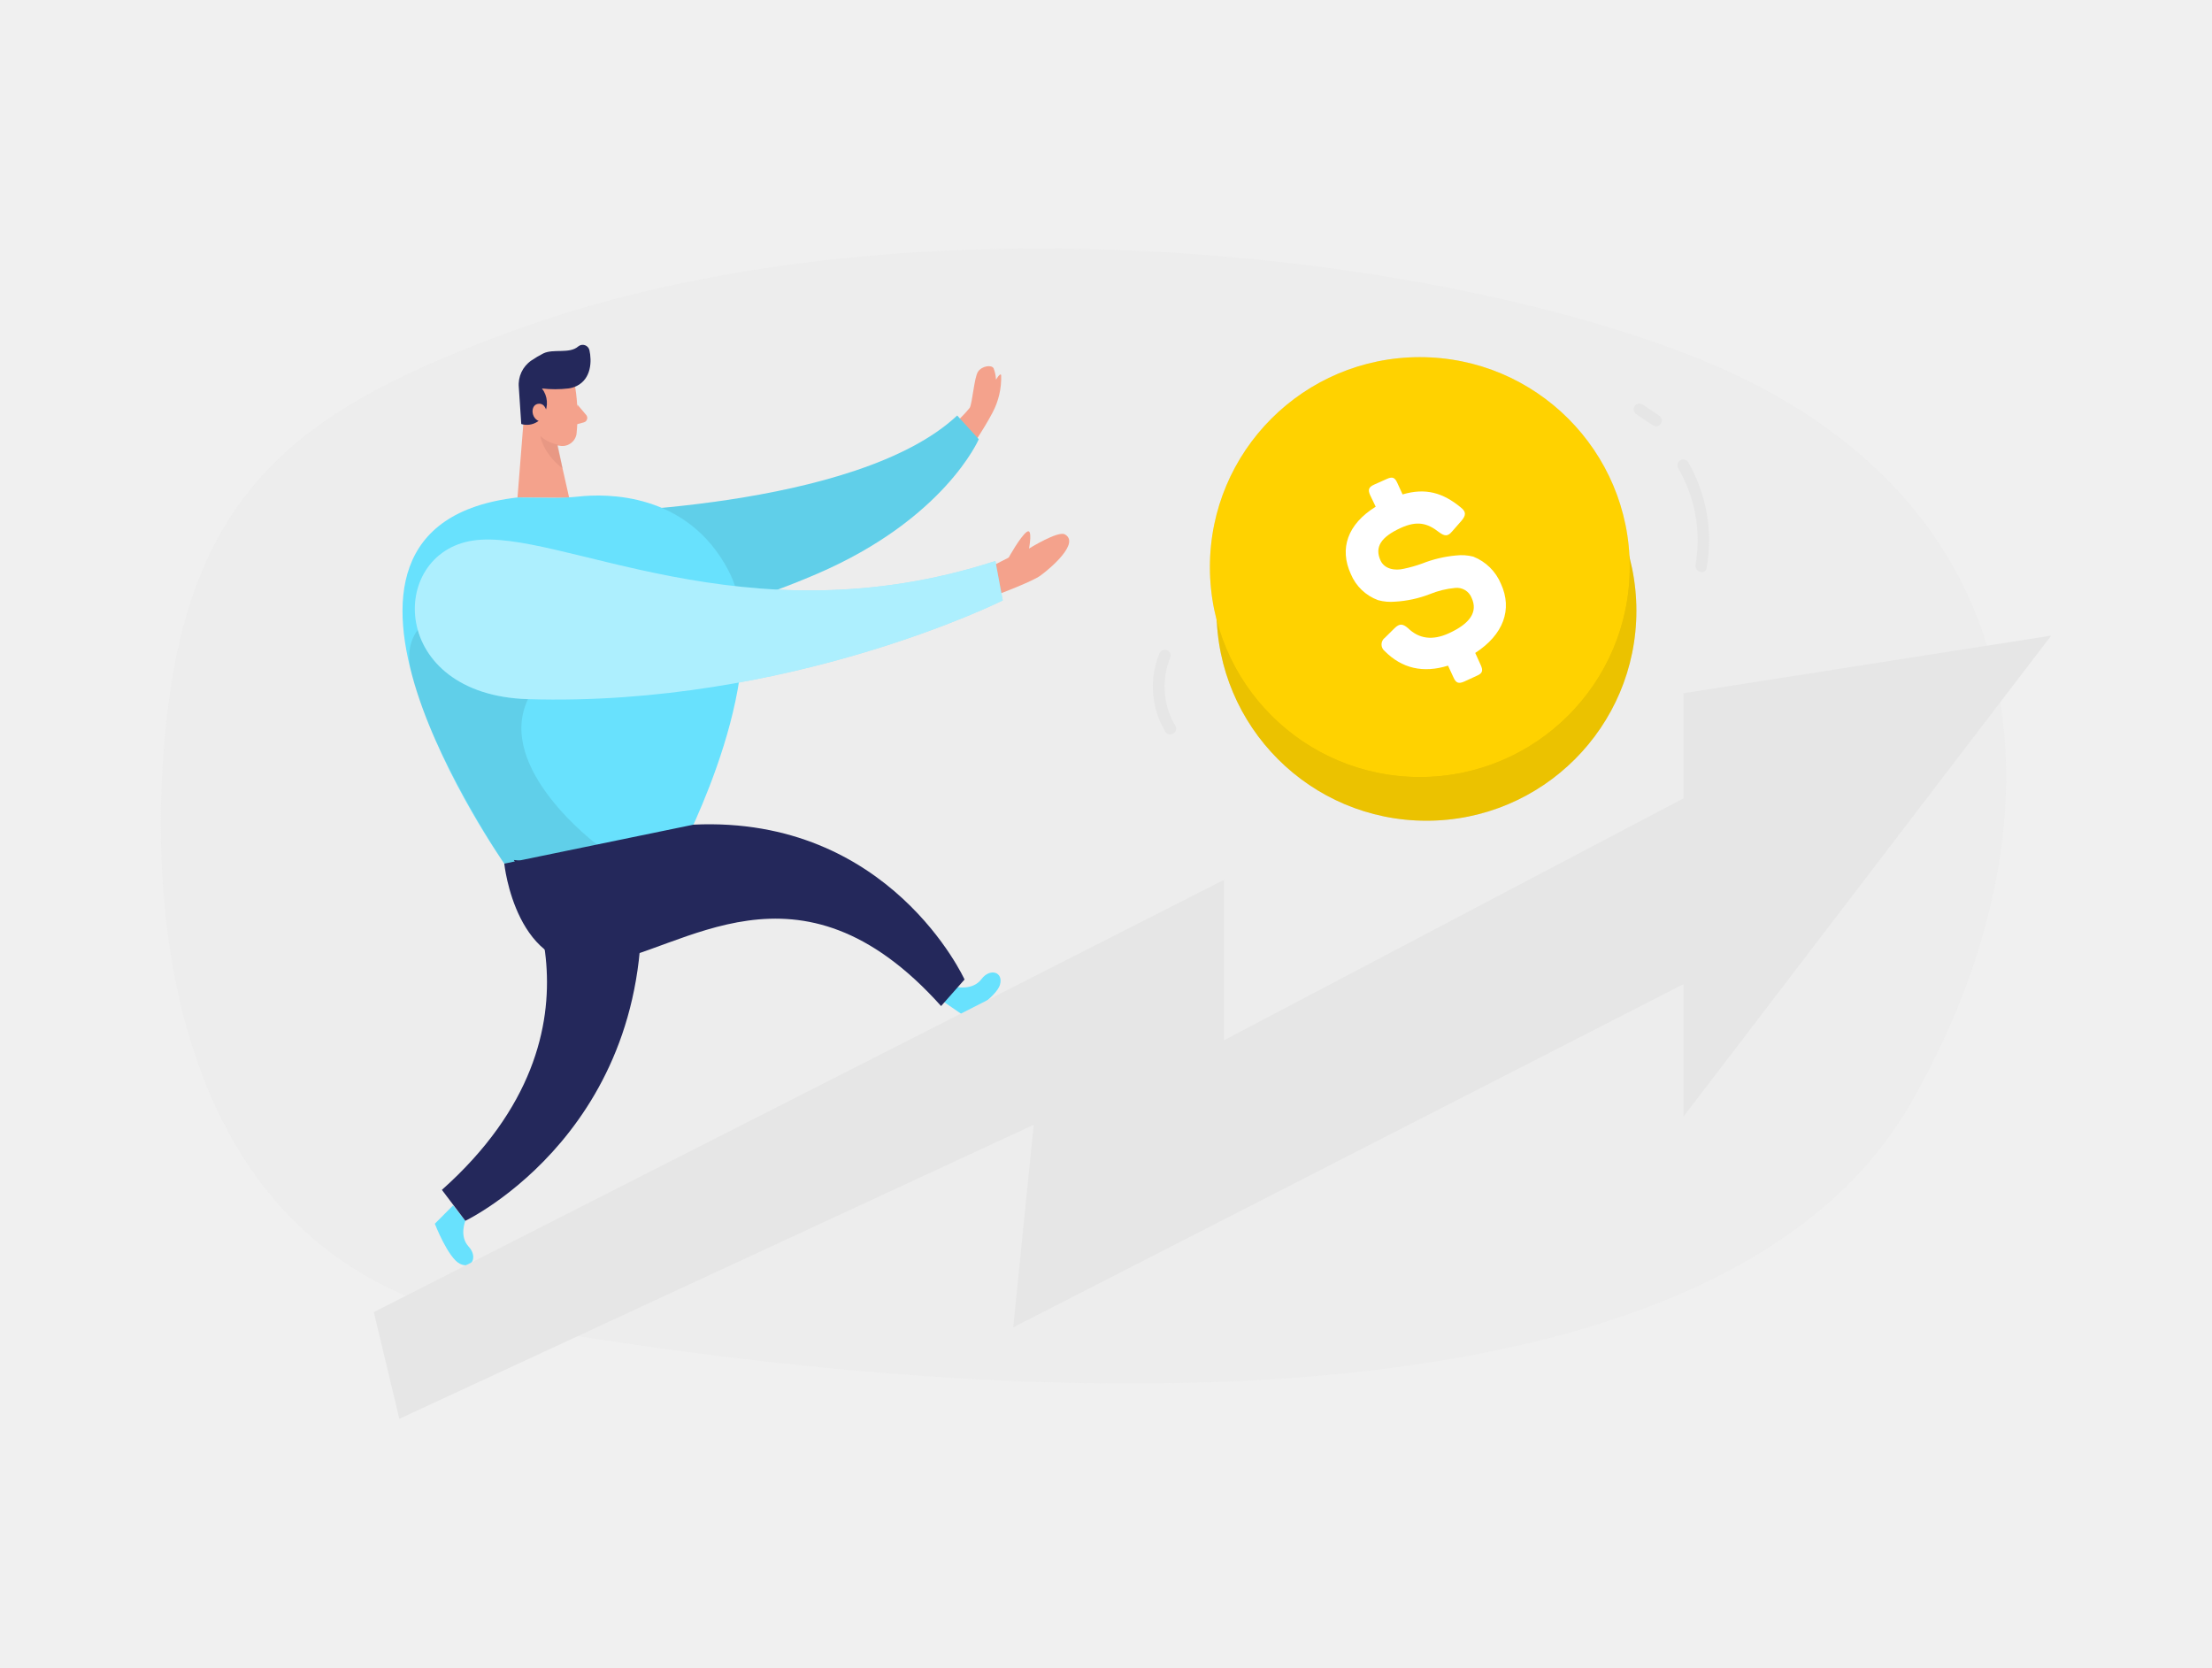
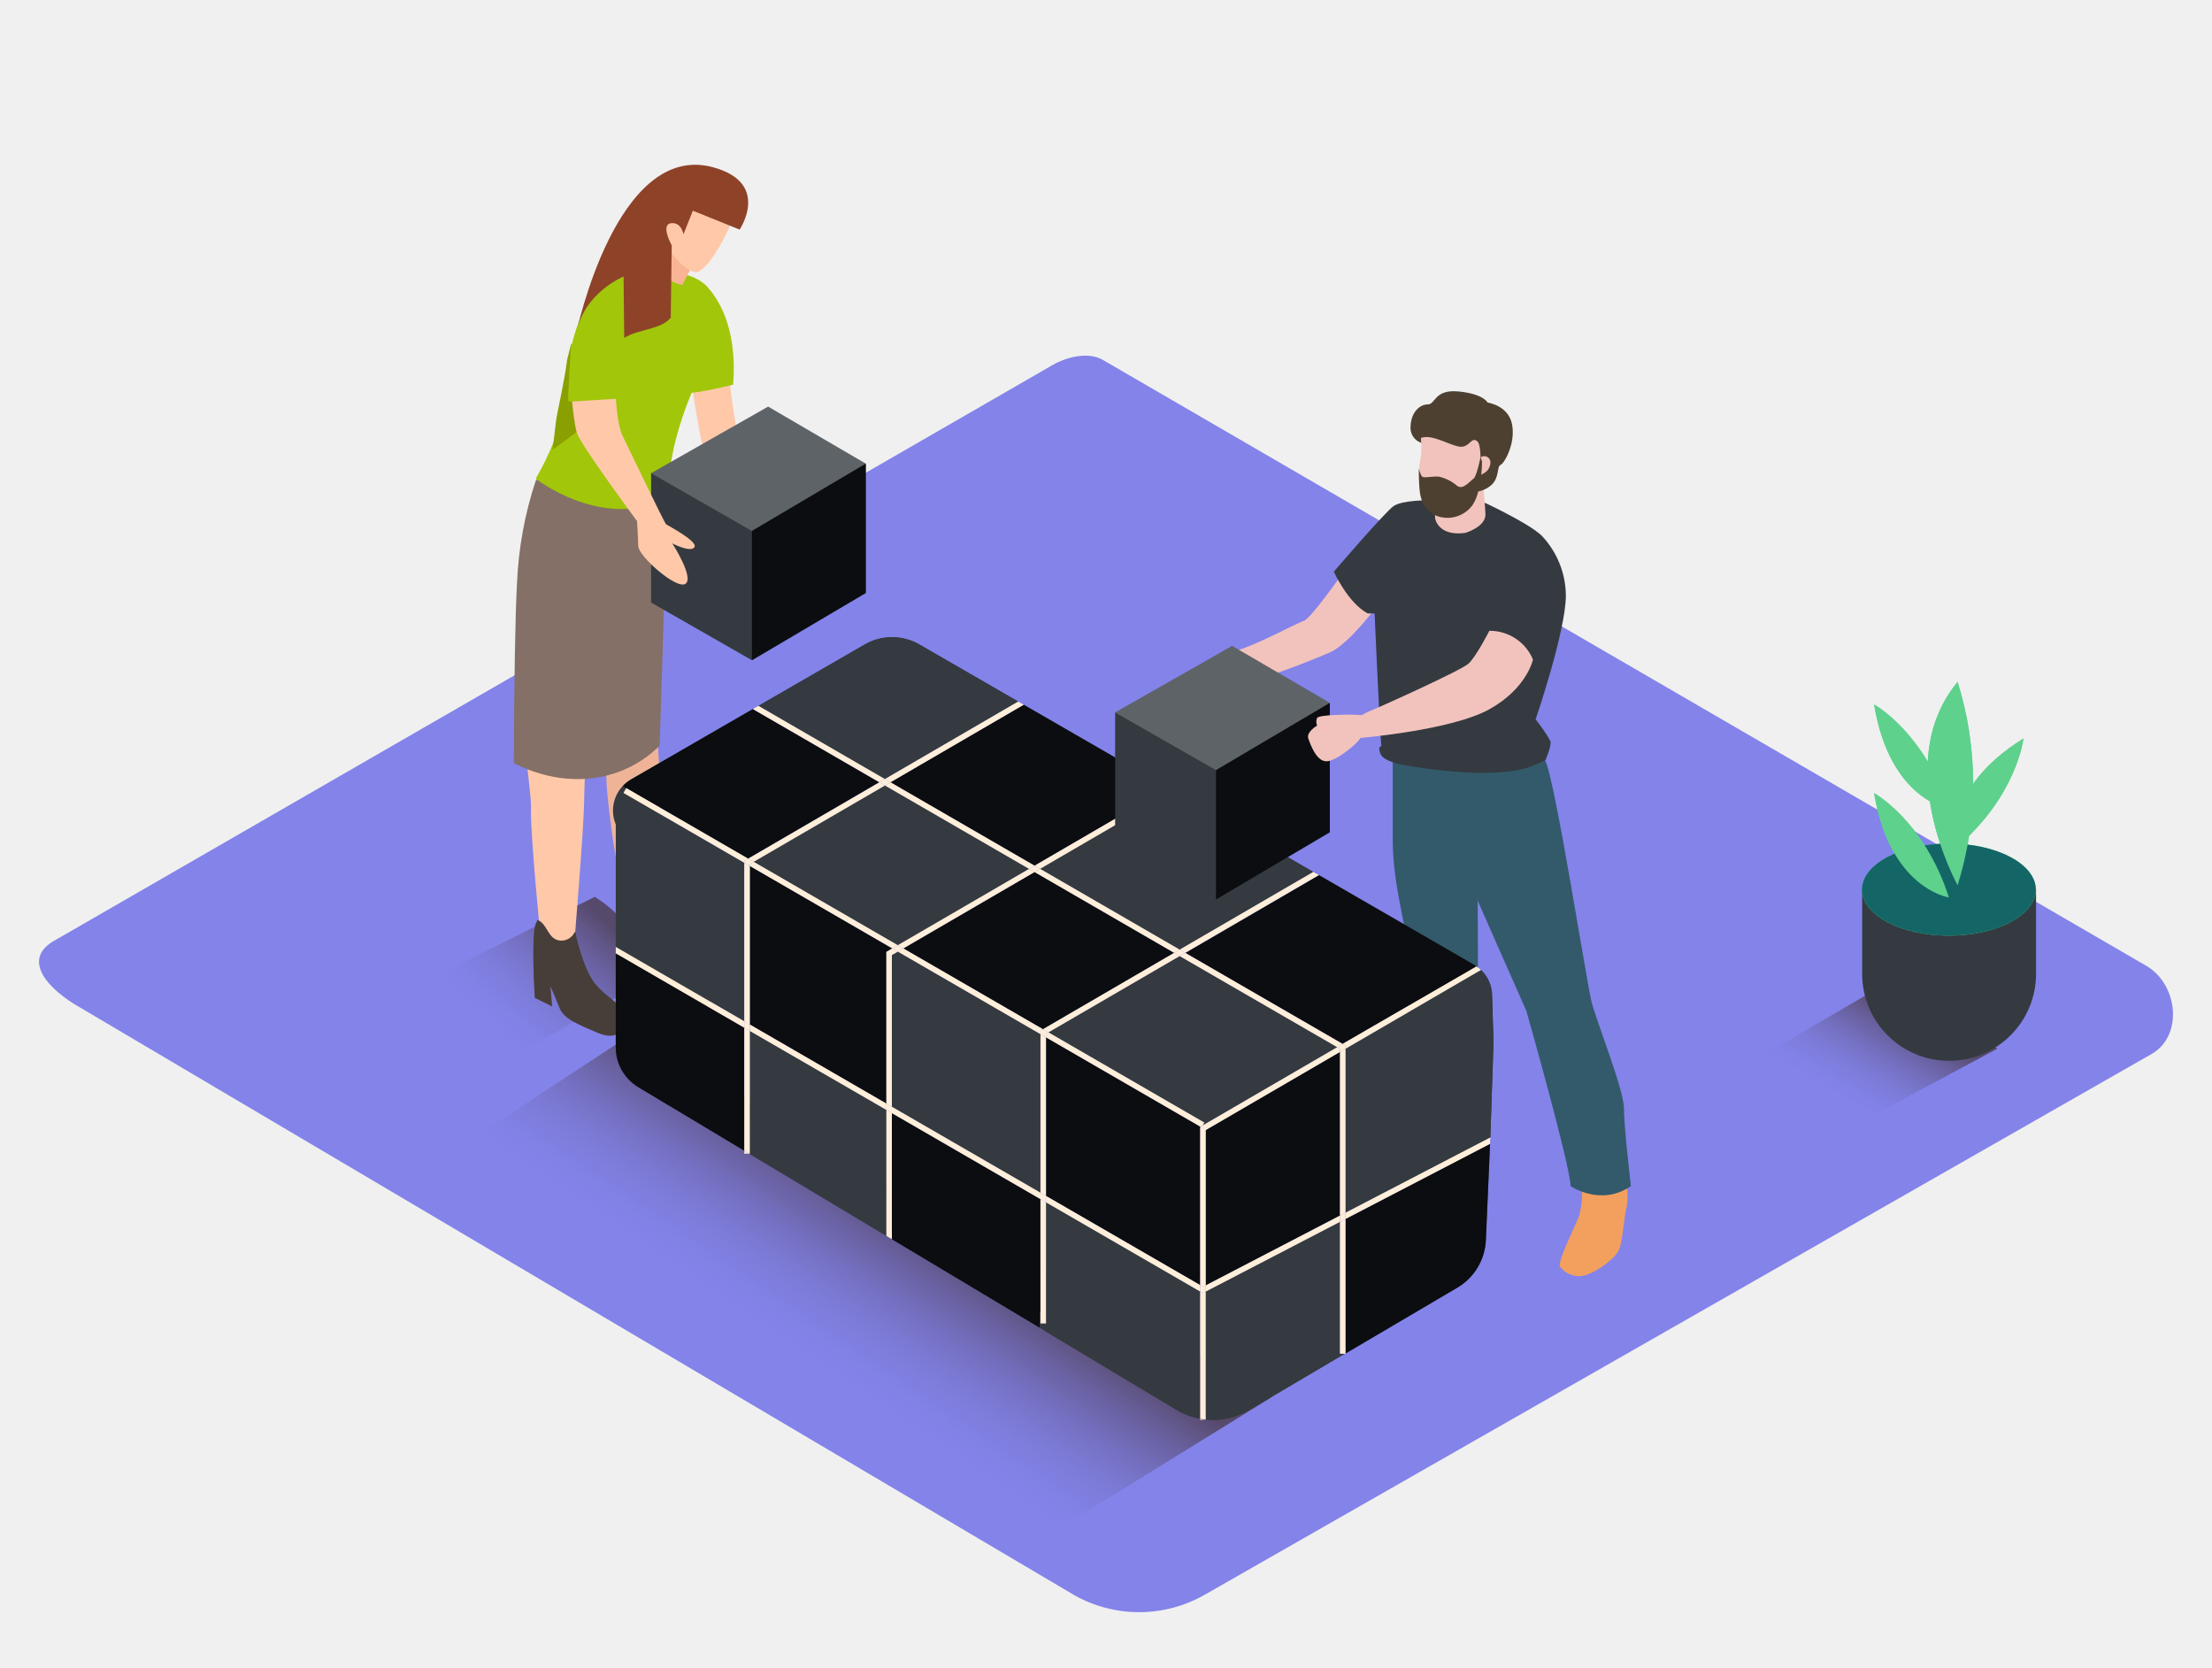
- <svg xmlns="http://www.w3.org/2000/svg" id="Layer_1" data-name="Layer 1" viewBox="0 0 400 300" width="406" height="306" class="illustration styles_illustrationTablet__1DWOa">
-   <path d="M92.4,59.2C56.59,72.36,35.72,86,30.48,126.35c-4.41,34-1.83,101.53,60.24,112.24,120.77,20.84,224,13.7,254.75-39.74C374,149.17,371.2,89.84,307,64.05,258.67,44.64,162.32,33.49,92.4,59.2Z" fill="#e6e6e6" opacity="0.3" />
-   <path d="M180.42,106.76s6.23-2.33,7.72-3.42c1.9-1.38,7.2-5.94,4.41-7.46-1.24-.68-6.47,2.57-6.47,2.57s.74-3.87-.43-3-3.25,4.63-3.25,4.63l-5.13,2.62Z" fill="#f4a28c" />
-   <path d="M172,76.36A24,24,0,0,0,175.36,73c.49-.93.8-5.5,1.5-6.54s2.47-1.3,2.82-.59a6.59,6.59,0,0,1,.43,2.05s.77-1.35.93-.83a13.42,13.42,0,0,1-1.57,6.8c-1.56,3-4.51,7.28-4.51,7.28Z" fill="#f4a28c" />
-   <path d="M104.25,92s50.61-.49,68.84-17.61l3.9,4.29s-6.16,14.4-29.23,24.33-37.52,9.58-37.52,9.58Z" fill="#68e1fd" />
-   <path d="M104.25,92s50.61-.49,68.84-17.61l3.9,4.29s-6.16,14.4-29.23,24.33-37.52,9.58-37.52,9.58Z" opacity="0.08" />
-   <path d="M84.15,220s-1.15,2.78.59,4.66.56,4.18-1.58,3.11-4.53-7.24-4.53-7.24l3.31-3.32Z" fill="#68e1fd" />
-   <path d="M173,177.73s2.94.63,4.48-1.43,4-1.3,3.35,1-6.31,5.76-6.31,5.76l-3.86-2.65Z" fill="#68e1fd" />
-   <path d="M104,69.18a32,32,0,0,1,.25,8.58,2.6,2.6,0,0,1-3,2.11,5.73,5.73,0,0,1-4.81-4l-1.89-4.37a4.63,4.63,0,0,1,1.65-5.1C99,64.13,103.68,66.05,104,69.18Z" fill="#f4a28c" />
-   <polygon points="94.92 72.34 93.58 89.22 102.93 89.29 100.15 76.98 94.92 72.34" fill="#f4a28c" />
-   <path d="M102.78,69.5a20.72,20.72,0,0,1-4.78,0,4.29,4.29,0,0,1,.37,4.71,3.5,3.5,0,0,1-4.11,1.72l-.44-6.62a5.27,5.27,0,0,1,2.29-4.88,20.23,20.23,0,0,1,2.13-1.26c1.84-.91,4.73.14,6.34-1.28a1.25,1.25,0,0,1,2,.66c.46,2,.35,5.19-2.29,6.5A4.86,4.86,0,0,1,102.78,69.5Z" fill="#24285b" />
-   <path d="M98.91,74s-.19-2-1.67-1.71-1.22,3.13.83,3.24Z" fill="#f4a28c" />
-   <path d="M104.41,72.42,106,74.29a.83.83,0,0,1-.42,1.34l-1.94.52Z" fill="#f4a28c" />
-   <path d="M100.88,79.65a6.1,6.1,0,0,1-3.16-1.56s.38,3.08,4,5.86Z" fill="#ce8172" opacity="0.31" />
-   <path d="M93.58,89.21l6.36.06a39.93,39.93,0,0,0,4.64-.22c4.94-.55,19.71-.86,27.15,13.38,9,17.27-8.48,50.39-8.48,50.39l-32.06,2.6S48.23,94.43,93.58,89.21Z" fill="#68e1fd" />
-   <path d="M91.19,155.42s2.08,20.2,17.19,18.08,35.94-21.18,61.8,7.67l4.24-4.8s-13.47-29.66-49-28Z" fill="#24285b" />
-   <path d="M92.91,154.76s20,30.22-13,59.65L84.15,220s35.72-17.05,31.51-62.94Z" fill="#24285b" />
-   <path d="M98.93,105.75s2.56,7.42-3.45,19.93S108,152,108,152l-16.8,3.46s-13.48-20.15-16.91-35,23.86-14.36,23.86-14.36Z" opacity="0.08" />
-   <path d="M85.53,97c15.46-2.33,49.09,18.42,94.47,3.7l1.33,7.13S142.7,127.1,95.48,125.68C70.28,124.91,70.06,99.33,85.53,97Z" fill="#68e1fd" />
-   <path d="M85.53,97c15.46-2.33,49.09,18.42,94.47,3.7l1.33,7.13S142.7,127.1,95.48,125.68C70.28,124.91,70.06,99.33,85.53,97Z" fill="#fff" opacity="0.46" />
-   <circle cx="257.95" cy="109.7" r="37.96" opacity="0.08" />
-   <circle cx="257.95" cy="109.7" r="37.96" fill="#ffd200" />
-   <g opacity="0.08">
-     <circle cx="256.75" cy="101.8" r="37.96" />
+ <svg xmlns="http://www.w3.org/2000/svg" xmlns:xlink="http://www.w3.org/1999/xlink" viewBox="0 0 400 300" width="406" height="306" class="illustration styles_illustrationTablet__1DWOa">
+   <defs>
+     <linearGradient id="linear-gradient" x1="143.62" y1="246.1" x2="163.09" y2="217.3" gradientUnits="userSpaceOnUse">
+       <stop offset="0" stop-color="#fff" stop-opacity="0" />
+       <stop offset="0.99" stop-color="#754c24" />
+     </linearGradient>
+     <linearGradient id="linear-gradient-2" x1="333.55" y1="200.41" x2="344.81" y2="182.22" xlink:href="#linear-gradient" />
+     <linearGradient id="linear-gradient-3" x1="87.28" y1="186.1" x2="107.73" y2="163.65" xlink:href="#linear-gradient" />
+   </defs>
+   <g style="isolation: isolate;">
+     <g id="Layer_2" data-name="Layer 2">
+       <path d="M131.79,67.12s1.38,11.81,2.49,14.52,4.83,14.51,4.83,14.51,2.68,3.78,1.65,4.28-2.65-2.91-2.65-2.91l-5-1.35s-4.46-11.83-5.5-14.42-2.57-13.23-2.57-13.23" fill="#ffc8a9" />
+       <path d="M194.28,287.7,14.56,181.48C8.84,178.27,3.93,173,9.51,169.53l180.37-104c2.71-1.68,6.82-2.78,9.57-1.18L388.11,173.89c5.72,3.32,6.75,12.6,1,15.93L218,287.53A23.9,23.9,0,0,1,194.28,287.7Z" fill="#8383ea" />
+       <path d="M114.73,185.92,78,210l107.92,69.12,43.92-27.16C223.4,247.78,121.19,190,114.73,185.92Z" opacity="0.63" fill="url(#linear-gradient)" style="mix-blend-mode: multiply;" />
+       <path d="M342,176.54l-22.26,13L339,200.78l22.19-11.91C354.84,184.74,348.45,180.58,342,176.54Z" opacity="0.63" fill="url(#linear-gradient-2)" style="mix-blend-mode: multiply;" />
+       <path d="M242.7,103.16c.33-.7-5.51,7.83-6.91,8.35-2.52.93-11.57,6.19-15.91,6.16.32,1.49,3.68,3,4,4.49,2.51,1,12.59-3.24,16.59-4.92,3.46-1.46,8.88-8.82,8.88-8.82Z" fill="#f2c3bd" />
+       <path d="M351,165.69c-5.11-.44-10.49-2-14.26-5.48v15.14a15.72,15.72,0,0,0,15.72,15.72h0a15.72,15.72,0,0,0,15.72-15.72V160C362.78,162.14,356.69,166.19,351,165.69Z" fill="#343A40" />
+       <ellipse cx="352.42" cy="160.11" rx="15.72" ry="8.33" fill="#5ed18d" />
+       <path d="M352.42,161.53s-10.69-1.57-13.52-18.86C338.91,142.67,348,147.7,352.42,161.53Z" fill="#5ed18d" />
+       <path d="M354,159.33s-12.26-22,0-36.77A61.64,61.64,0,0,1,354,159.33Z" fill="#5ed18d" />
+       <path d="M352.42,145.5s-10.69-1.57-13.52-18.86C338.91,126.64,348,131.67,352.42,145.5Z" fill="#5ed18d" />
+       <path d="M353.72,152.54S351,142.08,365.9,132.79C365.9,132.79,364.78,143.14,353.72,152.54Z" fill="#5ed18d" />
+       <ellipse cx="352.42" cy="160.11" rx="15.72" ry="8.33" fill="#146666" />
+       <path d="M352.42,161.53s-10.69-1.57-13.52-18.86C338.91,142.67,348,147.7,352.42,161.53Z" fill="#5ed18d" />
+       <path d="M354,159.33s-12.26-22,0-36.77A61.64,61.64,0,0,1,354,159.33Z" fill="#5ed18d" />
+       <path d="M352.42,145.5s-10.69-1.57-13.52-18.86C338.91,126.64,348,131.67,352.42,145.5Z" fill="#5ed18d" />
+       <path d="M353.72,152.54S351,142.08,365.9,132.79C365.9,132.79,364.78,143.14,353.72,152.54Z" fill="#5ed18d" />
+       <path d="M256.06,201.56a32.23,32.23,0,0,1-2.87,3.33,55.81,55.81,0,0,1-6.72,3.82c-.89.36-2.13.8-2.13,2.22s1.87,2.75,4.53,2.58,7.46-1.6,8.62-2.84,1.69-1.33,1.69-1.33,4.62,1,6-.09c1-.82.26-5.3-.15-7.29A11.59,11.59,0,0,1,256.06,201.56Z" fill="#f3a05e" />
+       <path d="M286.1,214.11a18.45,18.45,0,0,1-.5,4.9c-.58,1.66-4.07,8.39-3.49,9.3a4.3,4.3,0,0,0,4.73,1.49c2.16-.75,5.48-3.07,6.06-4.9s.83-6.06,1.25-7.39a12,12,0,0,0,0-4Z" fill="#f3a05e" />
+       <path d="M261.87,141c0,.65,3,15.76,5.11,20.59S276,182,276,182s8,28.15,8,31.72c0,0,5.46,3.78,10.92,0,0,0-1.26-10.71-1.26-14.07s-5-15.76-5.88-19.33-6.6-40.17-8.34-43.51S261.59,133.22,261.87,141Z" fill="#335a6b" />
+       <path d="M251.85,133.22v18.07c0,8.82,3.36,18.91,3.15,22.48s0,28.36,0,28.36a10.17,10.17,0,0,0,10.31,0s1.65-17.44,1.86-20.59,0-22.69,0-26.26-1.61-17.67-5.32-20.7S251.85,133.22,251.85,133.22Z" fill="#335a6b" />
+       <path d="M258.45,89.73s-4.89-.09-6.49,1.07-10.76,11.82-10.76,11.82,2.49,5.6,6.13,7.56h1.24s1,22.85,1.24,24c0,0-.73-.07-.19,1.35s3.91,2,3.91,2,16.82,3.27,23.94.07l2-.89s1.16-2.67.89-3.47a31.94,31.94,0,0,0-2.67-3.91s5.47-16,5.47-22.41a15.9,15.9,0,0,0-4.41-10.84c-2.67-2.49-11.29-6.4-11.29-6.4Z" fill="#343A40" />
+       <path d="M259.38,89.7l.14,3.31s.51,3.28,5.45,2.61c0,0,3.82-1.12,3.64-3.47,0-.63-.5-6.85-.5-6.85" fill="#f2c3bd" />
+       <path d="M257.8,79.47a2.84,2.84,0,0,1-2.73-3c.06-2.73,1.71-4.09,3.13-4.09s1.14-2.79,5.63-2.33,5.17,2,5.17,2,3.81.51,4.44,4-1.42,7-2.1,7.28-.17,2.22-1.59,3.58a5.09,5.09,0,0,1-3.35,1.31" fill="#4d4030" />
+       <path d="M256.94,78.46a16.43,16.43,0,0,1,0,3.4c-.22,1.13-1.66,6.91,3.2,10.42,0,0,4.86.72,7.29-5,0,0,.84-7.3-.3-8.24s-1.39,1.41-3.46.94S258.83,77.72,256.94,78.46Z" fill="#f2c3bd" />
+       <path d="M267.82,81.9a3.62,3.62,0,0,0-1.43,2.21.6.6,0,0,0-.31,1.09c.67.46,1.71,0,2.31-.4a2.28,2.28,0,0,0,1.13-2.08A1.13,1.13,0,0,0,267.82,81.9Z" fill="#f2c3bd" />
+       <path d="M267.74,81.86s-.71,3.54-1.25,3.92-1.65,1.76-2.6,1.52a1.57,1.57,0,0,1-.46-.24,7.32,7.32,0,0,0-3.23-1.61c-1.43-.12-2.73.35-3.09-.06a4,4,0,0,1-.53-1.47s-.08,4,.39,5.34a4.71,4.71,0,0,0,3.77,3.54,5.57,5.57,0,0,0,5.59-2.29C268,88,268,82.74,268,82.74Z" fill="#4d4030" />
+       <path d="M107.56,161.42,69.72,180.29l18.62,12.6,32.74-18.81C114.68,169.95,114,165.46,107.56,161.42Z" opacity="0.63" fill="url(#linear-gradient-3)" style="mix-blend-mode: multiply;" />
+       <path d="M118.22,117.61s.64,15.58,1,20.36.17,26.95.17,26.95a8.64,8.64,0,0,1-4.45.58c-2.7-.29-5.31-22.38-5.28-25.38s-4.13-19.29-4.15-25.93,3.26-14.51,8.32-13.64S118.22,117.61,118.22,117.61Z" fill="#efb497" />
+       <path d="M106.41,124.16s-.72,15.58-.79,20.37-1.8,25.64-1.8,25.64a14.11,14.11,0,0,1-5.9.49s-2.1-21.13-1.9-25.3c.14-3-2.54-19.1-2-25.71s4.52-14.17,9.48-12.86S106.41,124.16,106.41,124.16Z" fill="#ffc8a9" />
+       <path d="M123.32,172.6c-2.23-2.73-3.56-9-3.56-9s.09-.12-.17-.43A2.66,2.66,0,0,1,117,164.7c-2.34-.18-2.33-3.12-4.16-3.73-.1.19-.19.4-.3.64-.89,2-.19,13.44-.19,13.44l3.14,1.54-.3-3.66s.83,1.94,1.67,4,3.71,3.05,6.73,4.38,4.61.3,5.32-2S125.55,175.32,123.32,172.6Z" fill="#473e39" />
+       <path d="M119.28,134.1c.75-21.88,1.25-43.3,1.25-43.3S102,81.63,96.89,86.14a67.94,67.94,0,0,0-3.4,18.61c-.31,5.42-.54,18.45-.57,32.5C101.78,141.76,112.08,141.17,119.28,134.1Z" fill="#847066" />
+       <path d="M121.87,80.09a63.68,63.68,0,0,1,3.21-9.84c2.22-5.75,3.8-11.44,3.43-17.51a3.5,3.5,0,0,0-.74-1.73c-3.18-3.37-10.14-2.59-10.14-2.59a19.43,19.43,0,0,0-2.88,0,.54.54,0,0,1-.48.55c-8,.9-10.53,9.52-11.59,16.32-.72,4.62-.87,9.39-2.54,13.81a50.48,50.48,0,0,1-3.27,6.72c2.3,1.7,12.7,8.62,23.32,3.8C120.78,86.48,121.2,83.26,121.87,80.09Z" fill="#a2c609" />
+       <path d="M127.24,50.53s6.39,4.87,5.33,18.29c0,0-6.08,1.51-8.2,1.5" fill="#a2c609" />
+       <path d="M106.08,73.73l-2.81-12.28-.75,3a.55.55,0,0,1,0,.16c-.42,3.31-1.81,9.54-1.94,10.51l-.65,5.47,5.8-4.3Z" fill="#89a000" />
+       <path d="M127.12,44.3l0,.06a1.44,1.44,0,0,0-.61.59c-1.09,1.92-2.12,3.88-3.12,5.84a6.27,6.27,0,0,1-2.27-.89,8.33,8.33,0,0,1-2.89-2.9l1.28-6.23Z" fill="#f9b495" />
+       <path d="M133.67,36c.17.4-5.37,13.57-8.31,12.41s-7.11-6.37-5.59-11.69S131.32,30.35,133.67,36Z" fill="#ffc8a9" />
+       <path d="M128.85,29.48c-17.41-4.62-24.64,30-24.64,30,1.41-7.37,8.55-10.21,8.55-10.21l.12,11.09c2.62-1.65,6.56-1.43,8.41-3.66l.18-13.07s-2.08-3.74-.15-4,2.27,2,2.27,2l1.7-4.27,8.46,3.41S139.49,32.3,128.85,29.48Z" fill="#8e4228" />
+       <path d="M107.67,177.19c-2.23-2.73-3.56-9-3.56-9s.09-.12-.17-.43a2.66,2.66,0,0,1-2.59,1.58c-2.34-.18-2.33-3.12-4.16-3.73-.1.19-.19.4-.3.64-.89,2-.19,13.44-.19,13.44l3.14,1.54-.3-3.66s.83,1.94,1.67,4,3.71,3.05,6.73,4.38,4.61.3,5.32-2S109.9,179.92,107.67,177.19Z" fill="#473e39" />
+       <polygon points="218.03 231.68 242.31 219.06 242.31 189.47 218.03 203.6 218.03 231.68" fill="#343A40" />
+       <polygon points="189.59 185.93 217.78 202.24 217.48 202.76 241.81 188.61 213.32 172.13 189.59 185.93" fill="#343A40" />
+       <polygon points="213.32 170.97 237.48 156.92 212.21 142.32 188.08 156.36 213.32 170.97" fill="#343A40" />
+       <path d="M242.8,188,267,174c-.14-.1-.28-.2-.43-.29l-28.05-16.2-24.16,14.06Z" fill="#343A40" />
+       <path d="M184.12,126.11l-17.88-10.32a9.86,9.86,0,0,0-9.86,0l-19.24,11.11L160,140.13Z" fill="#343A40" />
+       <polygon points="162.36 171.33 161.28 171.95 161.28 199.38 188.15 214.92 188.15 186.25 162.36 171.33" fill="#343A40" />
+       <polygon points="186.09 156.37 160.03 141.29 136.29 155.09 162.35 170.17 186.09 156.37" fill="#343A40" />
+       <polygon points="217.08 202.99 189.15 186.83 189.15 215.5 217.03 231.63 217.03 203.02 217.08 202.99" fill="#343A40" />
+       <polygon points="188.6 185.36 212.33 171.55 187.08 156.94 163.35 170.75 188.6 185.36" fill="#343A40" />
+       <polygon points="161.36 170.75 135.59 155.84 135.59 184.51 160.28 198.8 160.28 171.38 161.36 170.75" fill="#343A40" />
+       <path d="M134.6,155.26l-21.83-12.63.5-.87,22,12.75L159,140.71l-22.88-13.24L114.1,140.2a6.49,6.49,0,0,0-2.75,8.13v4.36a6.63,6.63,0,0,0,0,.68v17.12l23.25,13.45Z" fill="#343A40" />
+       <polygon points="187.08 155.79 211.21 141.75 185.12 126.69 161.02 140.71 187.08 155.79" fill="#343A40" />
+       <path d="M189.15,216.66v21.9h-1V216.08l-26.87-15.55v22.79l51.53,30.89a12.73,12.73,0,0,0,4.22,1.57v-23Z" fill="#343A40" />
+       <path d="M242.3,220.19,218,232.8v23.13a12.76,12.76,0,0,0,7.83-1.67L243.22,244h-.92Z" fill="#343A40" />
+       <path d="M243.3,244l20.23-11.91a10.5,10.5,0,0,0,5.16-8.59l.76-17.41L243.3,219.67Z" fill="#343A40" />
+       <path d="M270.08,187.85l-.26-8.38h0a6.54,6.54,0,0,0-2-4.82L243.3,188.89v29.65l26.2-13.61.57-17.08" fill="#343A40" />
+       <polygon points="135.59 185.67 135.59 207.87 135.5 207.87 160.28 222.72 160.28 199.95 135.59 185.67" fill="#343A40" />
+       <path d="M111.35,171.64v17a8.4,8.4,0,0,0,4.08,7.2l19.17,11.49V185.09Z" fill="#343A40" />
+       <polygon points="218.03 231.68 242.31 219.06 242.31 189.47 218.03 203.6 218.03 231.68" fill="#343A40" style="mix-blend-mode: multiply;" />
+       <polygon points="189.59 185.93 217.78 202.24 217.48 202.76 241.81 188.61 213.32 172.13 189.59 185.93" fill="#343A40" />
+       <polygon points="213.32 170.97 237.48 156.92 212.21 142.32 188.08 156.36 213.32 170.97" fill="#343A40" />
+       <path d="M242.8,188,267,174c-.14-.1-.28-.2-.43-.29l-28.05-16.2-24.16,14.06Z" fill="#343A40" style="mix-blend-mode: multiply;" />
+       <path d="M184.12,126.11l-17.88-10.32a9.86,9.86,0,0,0-9.86,0l-19.24,11.11L160,140.13Z" fill="#343A40" />
+       <polygon points="162.36 171.33 161.28 171.95 161.28 199.38 188.15 214.92 188.15 186.25 162.36 171.33" fill="#343A40" />
+       <polygon points="186.09 156.37 160.03 141.29 136.29 155.09 162.35 170.17 186.09 156.37" fill="#343A40" />
+       <polygon points="217.08 202.99 189.15 186.83 189.15 215.5 217.03 231.63 217.03 203.02 217.08 202.99" fill="#343A40" style="mix-blend-mode: multiply;" />
+       <polygon points="188.6 185.36 212.33 171.55 187.08 156.94 163.35 170.75 188.6 185.36" fill="#343A40" style="mix-blend-mode: multiply;" />
+       <polygon points="161.36 170.75 135.59 155.84 135.59 184.51 160.28 198.8 160.28 171.38 161.36 170.75" fill="#343A40" style="mix-blend-mode: multiply;" />
+       <path d="M136.15,127.47,114.1,140.2a6.48,6.48,0,0,0-1.46,1.18,5.93,5.93,0,0,0,.61.4v0l22,12.75L159,140.71Z" fill="#343A40" style="mix-blend-mode: multiply;" />
+       <polygon points="187.08 155.79 211.21 141.75 185.12 126.69 161.02 140.71 187.08 155.79" fill="#343A40" style="mix-blend-mode: multiply;" />
+       <path d="M189.15,216.66v21.9H189v1.39l23.79,14.26a12.73,12.73,0,0,0,4.22,1.57v-23Z" fill="#343A40" />
+       <path d="M188,236.71a.46.46,0,0,1,.13-.33v-20.3l-26.87-15.55v22.79l26.74,16Z" fill="#343A40" style="mix-blend-mode: multiply;" />
+       <path d="M242.3,220.19,218,232.8v23.13a12.76,12.76,0,0,0,7.83-1.67L243.22,244h-.92Z" fill="#343A40" />
+       <path d="M243.3,244l20.23-11.91a10.5,10.5,0,0,0,5.16-8.59l.76-17.41L243.3,219.67Z" fill="#343A40" style="mix-blend-mode: multiply;" />
+       <path d="M270.08,187.85l-.26-8.38h0a6.54,6.54,0,0,0-2-4.82L243.3,188.89v29.65l26.2-13.61.57-17.08" fill="#343A40" />
+       <polygon points="135.59 185.67 135.59 207.87 135.5 207.87 160.28 222.72 160.28 199.95 135.59 185.67" fill="#343A40" />
+       <path d="M111.35,171.64v17a8.4,8.4,0,0,0,4.08,7.2l19.17,11.49V185.09Z" fill="#343A40" style="mix-blend-mode: multiply;" />
+       <polygon points="188.15 238.56 189.15 238.56 189.15 216.66 188.15 216.08 188.15 238.56" fill="#ffeed9" />
+       <polygon points="189.59 185.93 213.32 172.13 212.33 171.55 188.6 185.36 189.59 185.93" fill="#ffeed9" />
+       <polygon points="188.15 186.25 188.15 214.92 189.15 215.5 189.15 186.83 188.15 186.25" fill="#ffeed9" />
+       <polygon points="214.32 171.55 238.48 157.49 237.48 156.92 213.32 170.97 214.32 171.55" fill="#ffeed9" />
+       <polygon points="188.08 156.36 212.21 142.32 211.21 141.75 187.08 155.79 188.08 156.36" fill="#ffeed9" />
+       <polygon points="160.28 199.95 160.28 222.72 161.28 223.32 161.28 200.53 160.28 199.95" fill="#ffeed9" />
+       <polygon points="162.36 171.33 161.36 170.75 160.28 171.38 160.28 198.8 161.28 199.38 161.28 171.95 162.36 171.33" fill="#ffeed9" />
+       <polygon points="163.35 170.75 187.08 156.94 186.09 156.37 162.35 170.17 163.35 170.75" fill="#ffeed9" />
+       <polygon points="134.59 207.87 135.5 207.87 134.59 207.32 134.59 207.87" fill="#ffeed9" />
+       <polygon points="160.03 141.29 159.03 140.71 135.3 154.52 136.29 155.09 160.03 141.29" fill="#ffeed9" />
+       <polygon points="161.02 140.71 185.12 126.69 184.12 126.11 160.02 140.13 161.02 140.71" fill="#ffeed9" />
+       <polygon points="135.59 185.67 134.59 185.09 134.59 207.32 135.5 207.87 135.59 207.87 135.59 185.67" fill="#ffeed9" />
+       <polygon points="135.59 155.84 134.59 155.26 134.59 183.93 135.59 184.51 135.59 155.84" fill="#ffeed9" />
+       <polygon points="162.35 170.17 136.29 155.09 135.59 155.5 135.59 155.84 161.36 170.75 162.35 170.17" fill="#ffeed9" />
+       <polygon points="189.15 186.83 217.08 202.99 217.28 202.88 217.48 202.76 217.78 202.24 189.59 185.93 189.15 186.19 189.15 186.83" fill="#ffeed9" />
+       <polygon points="188.6 185.36 163.35 170.75 162.36 171.33 188.15 186.25 188.15 185.61 188.6 185.36" fill="#ffeed9" />
+       <polygon points="135.3 154.52 113.26 141.77 112.76 142.63 134.59 155.26 134.59 154.92 135.3 154.52" fill="#ffeed9" />
+       <polygon points="188.15 185.61 188.15 186.25 189.15 186.83 189.15 186.19 189.59 185.93 188.6 185.36 188.15 185.61" fill="#ffeed9" />
+       <polygon points="162.35 170.17 161.36 170.75 162.36 171.33 163.35 170.75 162.35 170.17" fill="#ffeed9" />
+       <polygon points="135.59 155.5 136.29 155.09 135.3 154.52 134.59 154.92 134.59 155.26 135.59 155.84 135.59 155.5" fill="#ffeed9" />
+       <path d="M217,256h1v0c-.34,0-.67-.09-1-.15Z" fill="#ffeed9" />
+       <path d="M217.52,233.07l-.24-.14-.25-.14v23c.33.06.66.12,1,.15V232.8Z" fill="#ffeed9" />
+       <polygon points="217.28 203.11 217.08 202.99 217.03 203.02 217.03 231.63 217.54 231.93 218.03 231.68 218.03 203.6 242.31 189.47 242.31 188.9 241.81 188.61 217.48 202.76 217.28 203.11" fill="#ffeed9" />
+       <path d="M243.3,188.32v.58l24.49-14.25A6.64,6.64,0,0,0,267,174L242.8,188Z" fill="#ffeed9" />
+       <polygon points="217.08 202.99 217.28 203.11 217.48 202.76 217.28 202.88 217.08 202.99" fill="#ffeed9" />
+       <polygon points="243.31 244.04 243.31 243.99 243.22 244.04 243.31 244.04" fill="#ffeed9" />
+       <polygon points="160.02 140.13 137.15 126.89 136.15 127.47 159.03 140.71 160.02 140.13" fill="#ffeed9" />
+       <polygon points="242.31 220.19 242.31 244.04 243.22 244.04 243.31 243.99 243.31 219.67 242.31 220.19" fill="#ffeed9" />
+       <polygon points="212.33 171.55 213.32 170.97 188.08 156.36 187.08 156.94 212.33 171.55" fill="#ffeed9" />
+       <polygon points="242.31 219.06 243.31 218.54 243.31 188.89 242.31 189.47 242.31 219.06" fill="#ffeed9" />
+       <polygon points="186.09 156.37 187.08 155.79 161.02 140.71 160.03 141.29 186.09 156.37" fill="#ffeed9" />
+       <polygon points="241.81 188.61 242.8 188.03 214.32 171.55 213.32 172.13 241.81 188.61" fill="#ffeed9" />
+       <polygon points="213.32 172.13 214.32 171.55 213.32 170.97 212.33 171.55 213.32 172.13" fill="#ffeed9" />
+       <polygon points="187.08 156.94 188.08 156.36 187.08 155.79 186.09 156.37 187.08 156.94" fill="#ffeed9" />
+       <polygon points="161.02 140.71 160.02 140.13 159.03 140.71 160.03 141.29 161.02 140.71" fill="#ffeed9" />
+       <polygon points="242.8 188.03 241.81 188.61 242.31 188.9 242.31 189.47 243.31 188.89 243.31 188.32 242.8 188.03" fill="#ffeed9" />
+       <polygon points="134.59 183.93 111.35 170.48 111.35 171.64 134.59 185.09 134.59 183.93" fill="#ffeed9" />
+       <polygon points="218.03 231.68 218.03 232.8 242.31 220.19 242.31 219.06 218.03 231.68" fill="#ffeed9" />
+       <polygon points="243.31 219.67 269.45 206.08 269.5 204.93 243.31 218.54 243.31 219.67" fill="#ffeed9" />
+       <polygon points="135.59 184.51 135.59 185.67 160.28 199.95 160.28 198.8 135.59 184.51" fill="#ffeed9" />
+       <polygon points="189.15 215.5 189.15 216.66 217.03 232.79 217.03 231.63 189.15 215.5" fill="#ffeed9" />
+       <polygon points="161.28 199.38 161.28 200.53 188.15 216.08 188.15 214.92 161.28 199.38" fill="#ffeed9" />
+       <polygon points="188.15 214.92 188.15 216.08 189.15 216.66 189.15 215.5 188.15 214.92" fill="#ffeed9" />
+       <polygon points="160.28 198.8 160.28 199.95 161.28 200.53 161.28 199.38 160.28 198.8" fill="#ffeed9" />
+       <polygon points="134.59 183.93 134.59 185.09 135.59 185.67 135.59 184.51 134.59 183.93" fill="#ffeed9" />
+       <polygon points="217.54 231.93 217.03 231.63 217.03 232.79 217.28 232.93 217.52 233.07 218.03 232.8 218.03 231.68 217.54 231.93" fill="#ffeed9" />
+       <polygon points="242.31 220.19 243.31 219.67 243.31 218.54 242.31 219.06 242.31 220.19" fill="#ffeed9" />
+       <polyline points="201.65 128.09 201.65 151.47 219.89 161.9 240.47 149.74 240.47 126.36" fill="#343A40" />
+       <polygon points="201.65 128.09 222.81 116.05 240.47 126.36 219.89 138.52 201.65 128.09" fill="#343A40" />
+       <polygon points="201.65 128.09 222.81 116.05 240.47 126.36 219.89 138.52 201.65 128.09" fill="#fff" opacity="0.21" />
+       <polygon points="219.89 138.52 219.89 161.9 240.47 149.74 240.47 126.36 219.89 138.52" fill="#343A40" style="mix-blend-mode: multiply;" />
+       <path d="M269.32,113.32s-2.37,4.65-3.75,5.92-16.19,7.93-17.56,8.46-1.59,1-2.33.85-7.19-.11-7.51.53a1.82,1.82,0,0,0,0,1.38s-2,1.16-1.59,2.33,1.48,4.13,3.28,4.13,5.82-3.39,6.14-4.23c0,0,16.49-1.38,23.32-5.18s7.89-9,7.89-9A8.46,8.46,0,0,0,269.32,113.32Z" fill="#f2c3bd" />
+       <polyline points="117.74 84.83 117.74 108.21 135.97 118.64 156.56 106.48 156.56 83.1" fill="#343A40" />
+       <polygon points="117.74 84.83 138.9 72.79 156.56 83.1 135.97 95.27 117.74 84.83" fill="#343A40" />
+       <polygon points="117.74 84.83 138.9 72.79 156.56 83.1 135.97 95.27 117.74 84.83" fill="#fff" opacity="0.21" />
+       <polygon points="135.97 95.27 135.97 118.64 156.56 106.48 156.56 83.1 135.97 95.27" fill="#343A40" style="mix-blend-mode: multiply;" />
+       <path d="M111.19,67.64s.1,7.83,1.39,10.43,7.58,15.8,7.88,16,5.84,3.11,5.11,4.14-4-.7-4-.7,4,6.2,2.39,7.31-8.51-5-8.55-6.82-.21-4.51-.21-4.51S105.12,79.9,104.34,77.6,103,66.43,103,66.43,107.53,64,111.19,67.64Z" fill="#ffc8a9" />
+       <path d="M111.72,60.39l.72,11c-1-.18-9.49.67-9.66.42s.49-10.36.49-10.36" fill="#a2c609" />
+     </g>
  </g>
-   <circle cx="257.95" cy="109.7" r="37.96" opacity="0.08" />
-   <circle cx="256.75" cy="101.8" r="37.96" fill="#ffd200" />
-   <path d="M250.81,85.85c1-.45,1.43-.24,1.87.73l.95,2.08c4.16-1.23,7.3-.3,10.51,2.34,1,.78,1,1.43.1,2.47l-1.65,1.88c-.76.91-1.33.91-2.35.15-2.15-1.69-4-2.11-6.92-.79-3.61,1.65-4.78,3.47-3.68,5.89.72,1.57,2.61,1.89,4.23,1.5a24.9,24.9,0,0,0,3.27-.93,22.09,22.09,0,0,1,6.15-1.47,8.59,8.59,0,0,1,3.13.21,9,9,0,0,1,5,4.92c2.12,4.63.45,9.19-4.65,12.49l1,2.21c.45,1,.31,1.46-.67,1.9l-2.33,1.07c-1,.44-1.48.26-1.92-.72l-1-2.16c-4.5,1.39-8.33.52-11.48-2.66a1.52,1.52,0,0,1,.08-2.4l1.74-1.72c.88-.86,1.47-.82,2.42,0q3,2.92,7.36.94c3.91-1.78,5.3-3.9,4.15-6.41a2.86,2.86,0,0,0-3-1.8,15.89,15.89,0,0,0-4.57,1.12,20.6,20.6,0,0,1-6.25,1.36,8.65,8.65,0,0,1-3.1-.27,8.52,8.52,0,0,1-4.93-4.73c-2.1-4.59-.61-9,4.5-12.17l-1-2.08c-.45-1-.26-1.47.71-1.91Z" fill="#fff" />
-   <polygon points="67.6 236.51 221.34 158.35 221.34 187.36 322.71 133.99 324.27 167.05 183.22 239.27 186.93 202.64 72.21 255.81 67.6 236.51" fill="#e6e6e6" />
-   <polygon points="304.42 201.17 304.42 124.61 370.92 114.19 304.42 201.17" fill="#e6e6e6" />
-   <path d="M212.58,130.55a13.78,13.78,0,0,1-.92-12.47,1.06,1.06,0,0,0-.74-1.3,1.08,1.08,0,0,0-1.3.74,15.78,15.78,0,0,0,1.14,14.1A1.06,1.06,0,0,0,212.58,130.55Z" fill="#e6e6e6" />
-   <path d="M305.25,82.78a1.06,1.06,0,0,0-1.82,1.07,25.9,25.9,0,0,1,3.18,17.54c-.23,1.32,1.8,1.9,2,.56A28.27,28.27,0,0,0,305.25,82.78Z" fill="#e6e6e6" />
-   <path d="M300.45,75a1.14,1.14,0,0,0-.49-.63l-2.95-2a1.07,1.07,0,0,0-.82-.11,1.12,1.12,0,0,0-.63.48,1.07,1.07,0,0,0-.1.82,1.16,1.16,0,0,0,.48.63l3,2a1.09,1.09,0,0,0,.81.11,1.07,1.07,0,0,0,.63-.49A1,1,0,0,0,300.45,75Z" fill="#e6e6e6" />
</svg>
